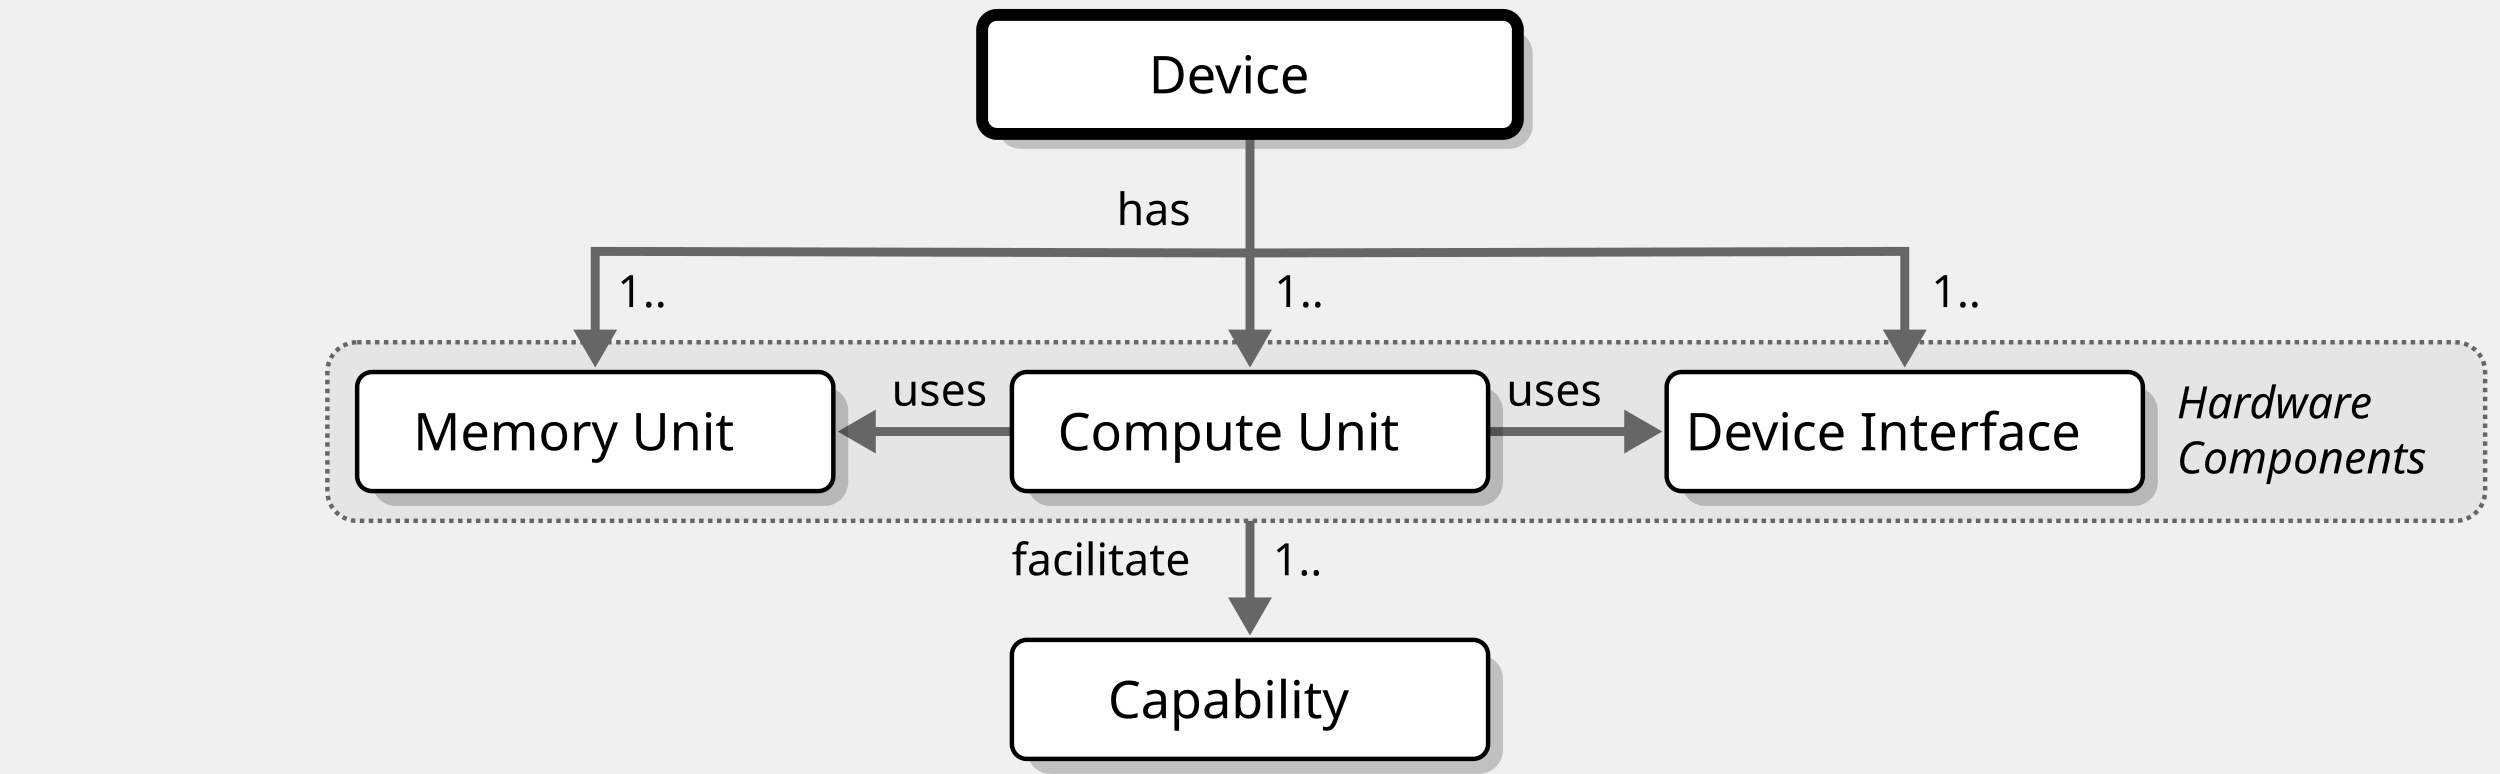
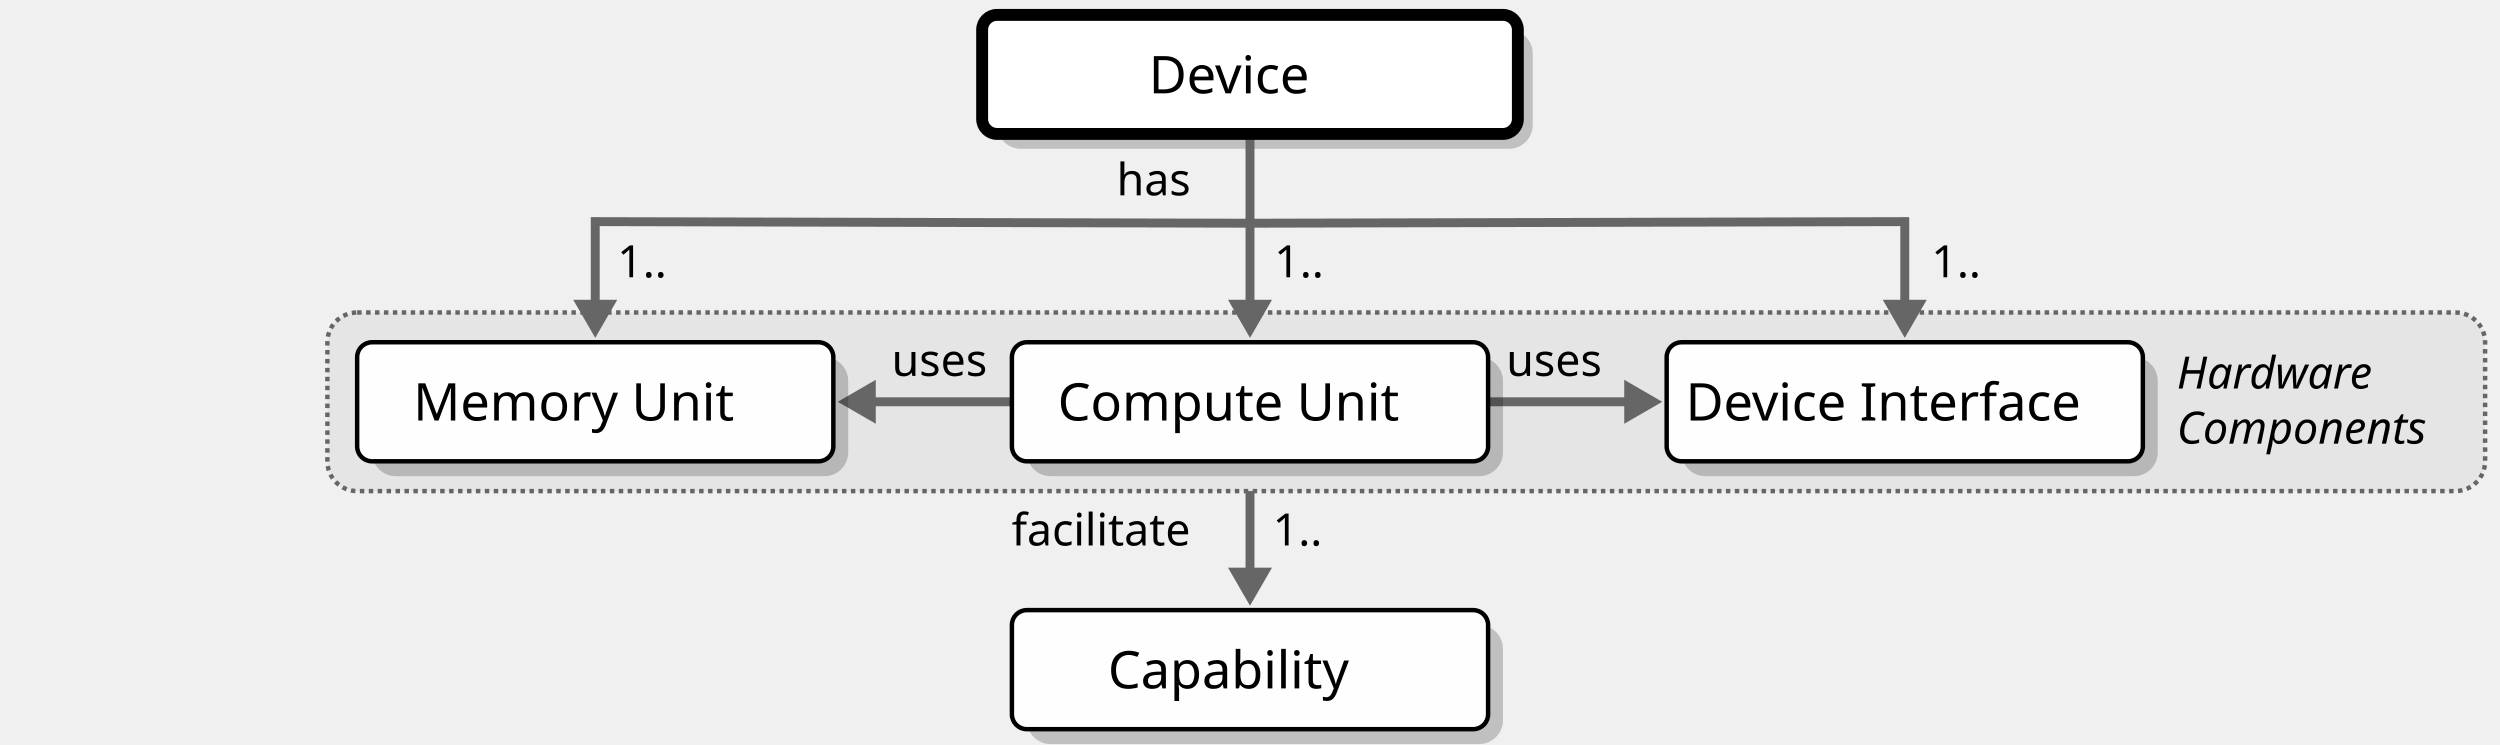
- <svg xmlns="http://www.w3.org/2000/svg" xmlns:xlink="http://www.w3.org/1999/xlink" width="168mm" height="52mm" version="1.1" viewBox="0 0 168 52" id="svg162">
+ <svg xmlns="http://www.w3.org/2000/svg" xmlns:xlink="http://www.w3.org/1999/xlink" width="168mm" height="50mm" version="1.1" viewBox="0 0 168 50" id="svg162">
  <defs id="defs5">
    <marker id="a" overflow="visible" orient="auto">
      <path transform="scale(0.4)" d="M 5.77,0 -2.88,5 V -5 Z" fill="context-stroke" fill-rule="evenodd" stroke="context-stroke" stroke-width="1pt" id="path2" />
    </marker>
    <marker id="e" overflow="visible" orient="auto">
      <path transform="scale(0.4)" d="M 5.77,0 -2.88,5 V -5 Z" fill="context-stroke" fill-rule="evenodd" stroke="context-stroke" stroke-width="1pt" id="path824" />
    </marker>
    <marker id="a-2" overflow="visible" orient="auto">
      <path transform="scale(0.4)" d="M 5.77,0 -2.88,5 V -5 Z" fill="context-stroke" fill-rule="evenodd" stroke="context-stroke" stroke-width="1pt" id="path2-3" />
    </marker>
    <marker id="a-3" overflow="visible" orient="auto">
      <path transform="scale(0.4)" d="M 5.77,0 -2.88,5 V -5 Z" fill="context-stroke" fill-rule="evenodd" stroke="context-stroke" stroke-width="1pt" id="path2-2" />
    </marker>
  </defs>
  <use x="0" y="0" xlink:href="#g1003" id="use1249" transform="translate(44,18)" width="100%" height="100%" />
  <rect id="rect896" x="67" y="2" width="36" height="8" rx="1.6" fill="none" opacity="0.913" stroke="#000000" stroke-linejoin="round" stroke-width="0.333" style="opacity:1;fill:#000000;fill-opacity:0.2;stroke:none;stroke-width:0.8;stroke-miterlimit:4;stroke-dasharray:none" />
-   <rect id="use19292" x="22" y="23" width="145" height="12" rx="2" fill="none" opacity="0.913" stroke="#000000" stroke-linejoin="round" stroke-width="0.333" style="opacity:1;fill:#e5e5e5;fill-opacity:1;stroke:#666666;stroke-width:0.3;stroke-miterlimit:4;stroke-dasharray:0.3, 0.3;stroke-dashoffset:0;stroke-opacity:1" />
-   <path d="M 84,9 84,23" marker-end="url(#a)" id="path6698" style="fill:none;stroke:#666666;stroke-width:0.6;stroke-miterlimit:4;stroke-dasharray:none" />
-   <path d="M 84,17 40,16.893 40,23" marker-end="url(#a)" id="path6700" style="fill:none;stroke:#666666;stroke-width:0.6;stroke-miterlimit:4;stroke-dasharray:none" />
+   <rect id="use19292" x="22" y="21" width="145" height="12" rx="2" fill="none" opacity="0.913" stroke="#000000" stroke-linejoin="round" stroke-width="0.333" style="opacity:1;fill:#e5e5e5;fill-opacity:1;stroke:#666666;stroke-width:0.3;stroke-miterlimit:4;stroke-dasharray:0.3, 0.3;stroke-dashoffset:0;stroke-opacity:1" />
+   <path d="M 84,9 84,21" marker-end="url(#a)" id="path6698" style="fill:none;stroke:#666666;stroke-width:0.6;stroke-miterlimit:4;stroke-dasharray:none" />
+   <path d="M 84,15 40,14.893 40,21" marker-end="url(#a)" id="path6700" style="fill:none;stroke:#666666;stroke-width:0.6;stroke-miterlimit:4;stroke-dasharray:none" />
  <use x="0" y="0" xlink:href="#path6700" id="use2241" transform="matrix(-1,0,0,1,168,0)" width="100%" height="100%" />
-   <path d="M 68,29 H 58" marker-end="url(#a)" id="use19748" style="fill:none;stroke:#666666;stroke-width:0.6;stroke-miterlimit:4;stroke-dasharray:none" />
-   <path d="M 100,29 H 110" marker-end="url(#a)" id="use19750" style="fill:none;stroke:#666666;stroke-width:0.6;stroke-miterlimit:4;stroke-dasharray:none" />
+   <path d="M 68,27 H 58" marker-end="url(#a)" id="use19748" style="fill:none;stroke:#666666;stroke-width:0.6;stroke-miterlimit:4;stroke-dasharray:none" />
+   <path d="M 100,27 H 110" marker-end="url(#a)" id="use19750" style="fill:none;stroke:#666666;stroke-width:0.6;stroke-miterlimit:4;stroke-dasharray:none" />
  <rect id="rect45004" x="66" y="1" width="36" height="8" rx="1" fill="none" opacity="0.913" stroke="#000000" stroke-linejoin="round" stroke-width="0.333" style="opacity:1;fill:#ffffff;fill-opacity:1;stroke-width:0.8;stroke-miterlimit:4;stroke-dasharray:none" />
-   <g id="g1003">
+   <g id="g1003" transform="translate(0,-2)">
    <rect id="rect897" x="25" y="26" width="32" height="8" rx="1.6" fill="none" opacity="0.913" stroke="#000000" stroke-linejoin="round" stroke-width="0.333" style="opacity:1;fill:#000000;fill-opacity:0.2;stroke:none;stroke-width:0.8;stroke-miterlimit:4;stroke-dasharray:none" />
    <rect id="use8966" x="24" y="25" width="32" height="8" rx="1" fill="none" opacity="0.913" stroke="#000000" stroke-linejoin="round" stroke-width="0.333" style="opacity:1;fill:#fefefe;fill-opacity:1;stroke-width:0.3;stroke-miterlimit:4;stroke-dasharray:none" />
  </g>
  <use x="0" y="0" xlink:href="#g1003" id="use1245" transform="translate(44)" width="100%" height="100%" />
-   <text x="83.915" y="30.259" font-size="3.5px" style="line-height:1.25;font-family:sans-serif;stroke-width:0.265" xml:space="preserve" id="text8974">
-     <tspan x="83.915" y="30.259" font-size="3.5px" stroke-width="0.265" text-align="center" text-anchor="middle" id="tspan8972">Compute Unit</tspan>
+   <text x="83.915" y="28.259" font-size="3.5px" style="line-height:1.25;font-family:sans-serif;stroke-width:0.265" xml:space="preserve" id="text8974">
+     <tspan x="83.915" y="28.259" font-size="3.5px" stroke-width="0.265" text-align="center" text-anchor="middle" id="tspan8972">Compute Unit</tspan>
  </text>
-   <text x="39.915" y="30.259" font-size="3.5px" style="line-height:1.25;font-family:sans-serif;stroke-width:0.265" xml:space="preserve" id="text8978">
-     <tspan x="39.915" y="30.259" font-size="3.5px" stroke-width="0.265" text-align="center" text-anchor="middle" id="tspan8976">Memory Unit</tspan>
+   <text x="39.915" y="28.259" font-size="3.5px" style="line-height:1.25;font-family:sans-serif;stroke-width:0.265" xml:space="preserve" id="text8978">
+     <tspan x="39.915" y="28.259" font-size="3.5px" stroke-width="0.265" text-align="center" text-anchor="middle" id="tspan8976">Memory Unit</tspan>
  </text>
  <use x="0" y="0" xlink:href="#g1003" id="use1247" transform="translate(88)" width="100%" height="100%" />
-   <text x="127.915" y="30.259" font-size="3.5px" style="line-height:1.25;font-family:sans-serif;stroke-width:0.265" xml:space="preserve" id="text8982">
-     <tspan x="127.915" y="30.259" font-size="3.5px" stroke-width="0.265" text-align="center" text-anchor="middle" id="tspan8980">Device Interface</tspan>
+   <text x="127.915" y="28.259" font-size="3.5px" style="line-height:1.25;font-family:sans-serif;stroke-width:0.265" xml:space="preserve" id="text8982">
+     <tspan x="127.915" y="28.259" font-size="3.5px" stroke-width="0.265" text-align="center" text-anchor="middle" id="tspan8980">Device Interface</tspan>
  </text>
-   <text x="146.28" y="28.11" style="font-size:3px;line-height:1.25;font-family:sans-serif;stroke-width:0.265" xml:space="preserve" id="text25087">
-     <tspan x="146.28" y="28.11" stroke-width="0.265" id="tspan25085" style="font-style:italic;font-variant:normal;font-weight:normal;font-stretch:normal;font-family:sans-serif;-inkscape-font-specification:'sans-serif Italic'">Hardware</tspan>
+   <text x="146.28" y="26.11" style="font-size:3px;line-height:1.25;font-family:sans-serif;stroke-width:0.265" xml:space="preserve" id="text25087">
+     <tspan x="146.28" y="26.11" stroke-width="0.265" id="tspan25085" style="font-style:italic;font-variant:normal;font-weight:normal;font-stretch:normal;font-family:sans-serif;-inkscape-font-specification:'sans-serif Italic'">Hardware</tspan>
  </text>
-   <text x="146.28" y="31.814" style="font-size:3px;line-height:1.25;font-family:sans-serif;stroke-width:0.265" xml:space="preserve" id="text25665">
-     <tspan x="146.28" y="31.814" stroke-width="0.265" id="tspan25663" style="font-style:italic;font-variant:normal;font-weight:normal;font-stretch:normal;font-family:sans-serif;-inkscape-font-specification:'sans-serif Italic'">Components</tspan>
+   <text x="146.28" y="29.814" style="font-size:3px;line-height:1.25;font-family:sans-serif;stroke-width:0.265" xml:space="preserve" id="text25665">
+     <tspan x="146.28" y="29.814" stroke-width="0.265" id="tspan25663" style="font-style:italic;font-variant:normal;font-weight:normal;font-stretch:normal;font-family:sans-serif;-inkscape-font-specification:'sans-serif Italic'">Components</tspan>
  </text>
-   <text x="87.24" y="15.124" style="font-size:3px;line-height:1.25;font-family:sans-serif;stroke-width:0.265" xml:space="preserve" id="use32783">
-     <tspan x="82.356" y="15.124" stroke-width="0.265" id="tspan6742" style="text-align:end;text-anchor:end">has</tspan>
+   <text x="87.24" y="13.124" style="font-size:3px;line-height:1.25;font-family:sans-serif;stroke-width:0.265" xml:space="preserve" id="use32783">
+     <tspan x="82.356" y="13.124" stroke-width="0.265" id="tspan6742" style="text-align:end;text-anchor:end">has</tspan>
  </text>
-   <text x="85.634" y="20.632" style="font-size:3px;line-height:1.25;font-family:sans-serif;stroke-width:0.265" xml:space="preserve" id="text6752">
-     <tspan x="85.634" y="20.632" stroke-width="0.265" id="tspan6750">1..</tspan>
+   <text x="85.634" y="18.632" style="font-size:3px;line-height:1.25;font-family:sans-serif;stroke-width:0.265" xml:space="preserve" id="text6752">
+     <tspan x="85.634" y="18.632" stroke-width="0.265" id="tspan6750">1..</tspan>
  </text>
-   <text x="41.48" y="20.632" style="font-size:3px;line-height:1.25;font-family:sans-serif;stroke-width:0.265" xml:space="preserve" id="use6754">
-     <tspan x="41.48" y="20.632" stroke-width="0.265" id="tspan6768">1..</tspan>
+   <text x="41.48" y="18.632" style="font-size:3px;line-height:1.25;font-family:sans-serif;stroke-width:0.265" xml:space="preserve" id="use6754">
+     <tspan x="41.48" y="18.632" stroke-width="0.265" id="tspan6768">1..</tspan>
  </text>
-   <text x="129.788" y="20.632" style="font-size:3px;line-height:1.25;font-family:sans-serif;stroke-width:0.265" xml:space="preserve" id="use6756">
-     <tspan x="129.788" y="20.632" stroke-width="0.265" id="tspan6772">1..</tspan>
+   <text x="129.788" y="18.632" style="font-size:3px;line-height:1.25;font-family:sans-serif;stroke-width:0.265" xml:space="preserve" id="use6756">
+     <tspan x="129.788" y="18.632" stroke-width="0.265" id="tspan6772">1..</tspan>
  </text>
-   <text x="59.922" y="27.261" style="font-size:3px;line-height:1.25;font-family:sans-serif;stroke-width:0.265" xml:space="preserve" id="use34501">
-     <tspan x="59.922" y="27.261" stroke-width="0.265" id="tspan6776">uses</tspan>
+   <text x="59.922" y="25.261" style="font-size:3px;line-height:1.25;font-family:sans-serif;stroke-width:0.265" xml:space="preserve" id="use34501">
+     <tspan x="59.922" y="25.261" stroke-width="0.265" id="tspan6776">uses</tspan>
  </text>
-   <text x="101.225" y="27.261" style="font-size:3px;line-height:1.25;font-family:sans-serif;stroke-width:0.265" xml:space="preserve" id="use34503">
-     <tspan x="101.225" y="27.261" stroke-width="0.265" id="tspan6780">uses</tspan>
+   <text x="101.225" y="25.261" style="font-size:3px;line-height:1.25;font-family:sans-serif;stroke-width:0.265" xml:space="preserve" id="use34503">
+     <tspan x="101.225" y="25.261" stroke-width="0.265" id="tspan6780">uses</tspan>
  </text>
  <text x="83.958" y="6.272" font-size="3.5px" style="line-height:1.25;font-family:sans-serif;stroke-width:0.265" xml:space="preserve" id="text44012">
    <tspan x="83.958" y="6.272" font-size="3.5px" stroke-width="0.265" text-align="center" text-anchor="middle" id="tspan44010">Device</tspan>
  </text>
-   <text x="83.915" y="48.259" font-size="3.5px" style="line-height:1.25;font-family:sans-serif;stroke-width:0.265" xml:space="preserve" id="text980">
-     <tspan x="83.915" y="48.259" font-size="3.5px" stroke-width="0.265" text-align="center" text-anchor="middle" id="tspan978">Capability</tspan>
+   <text x="83.915" y="46.259" font-size="3.5px" style="line-height:1.25;font-family:sans-serif;stroke-width:0.265" xml:space="preserve" id="text980">
+     <tspan x="83.915" y="46.259" font-size="3.5px" stroke-width="0.265" text-align="center" text-anchor="middle" id="tspan978">Capability</tspan>
  </text>
-   <path d="m 84,35 0,6" marker-end="url(#a)" id="path1521" style="fill:none;stroke:#666666;stroke-width:0.6;stroke-miterlimit:4;stroke-dasharray:none" />
-   <text x="85.531" y="38.655" style="font-size:3px;line-height:1.25;font-family:sans-serif;stroke-width:0.265" xml:space="preserve" id="text1624">
-     <tspan x="85.531" y="38.655" stroke-width="0.265" id="tspan1622">1..</tspan>
+   <path d="m 84,33 v 6" marker-end="url(#a)" id="path1521" style="fill:none;stroke:#666666;stroke-width:0.6;stroke-miterlimit:4;stroke-dasharray:none" />
+   <text x="85.531" y="36.655" style="font-size:3px;line-height:1.25;font-family:sans-serif;stroke-width:0.265" xml:space="preserve" id="text1624">
+     <tspan x="85.531" y="36.655" stroke-width="0.265" id="tspan1622">1..</tspan>
  </text>
-   <text x="85.504" y="38.655" style="font-size:3px;line-height:1.25;font-family:sans-serif;stroke-width:0.265" xml:space="preserve" id="text2030">
-     <tspan x="82.342" y="38.655" stroke-width="0.265" id="tspan2028" style="text-align:end;text-anchor:end">facilitate</tspan>
+   <text x="85.504" y="36.655" style="font-size:3px;line-height:1.25;font-family:sans-serif;stroke-width:0.265" xml:space="preserve" id="text2030">
+     <tspan x="82.342" y="36.655" stroke-width="0.265" id="tspan2028" style="text-align:end;text-anchor:end">facilitate</tspan>
  </text>
</svg>
